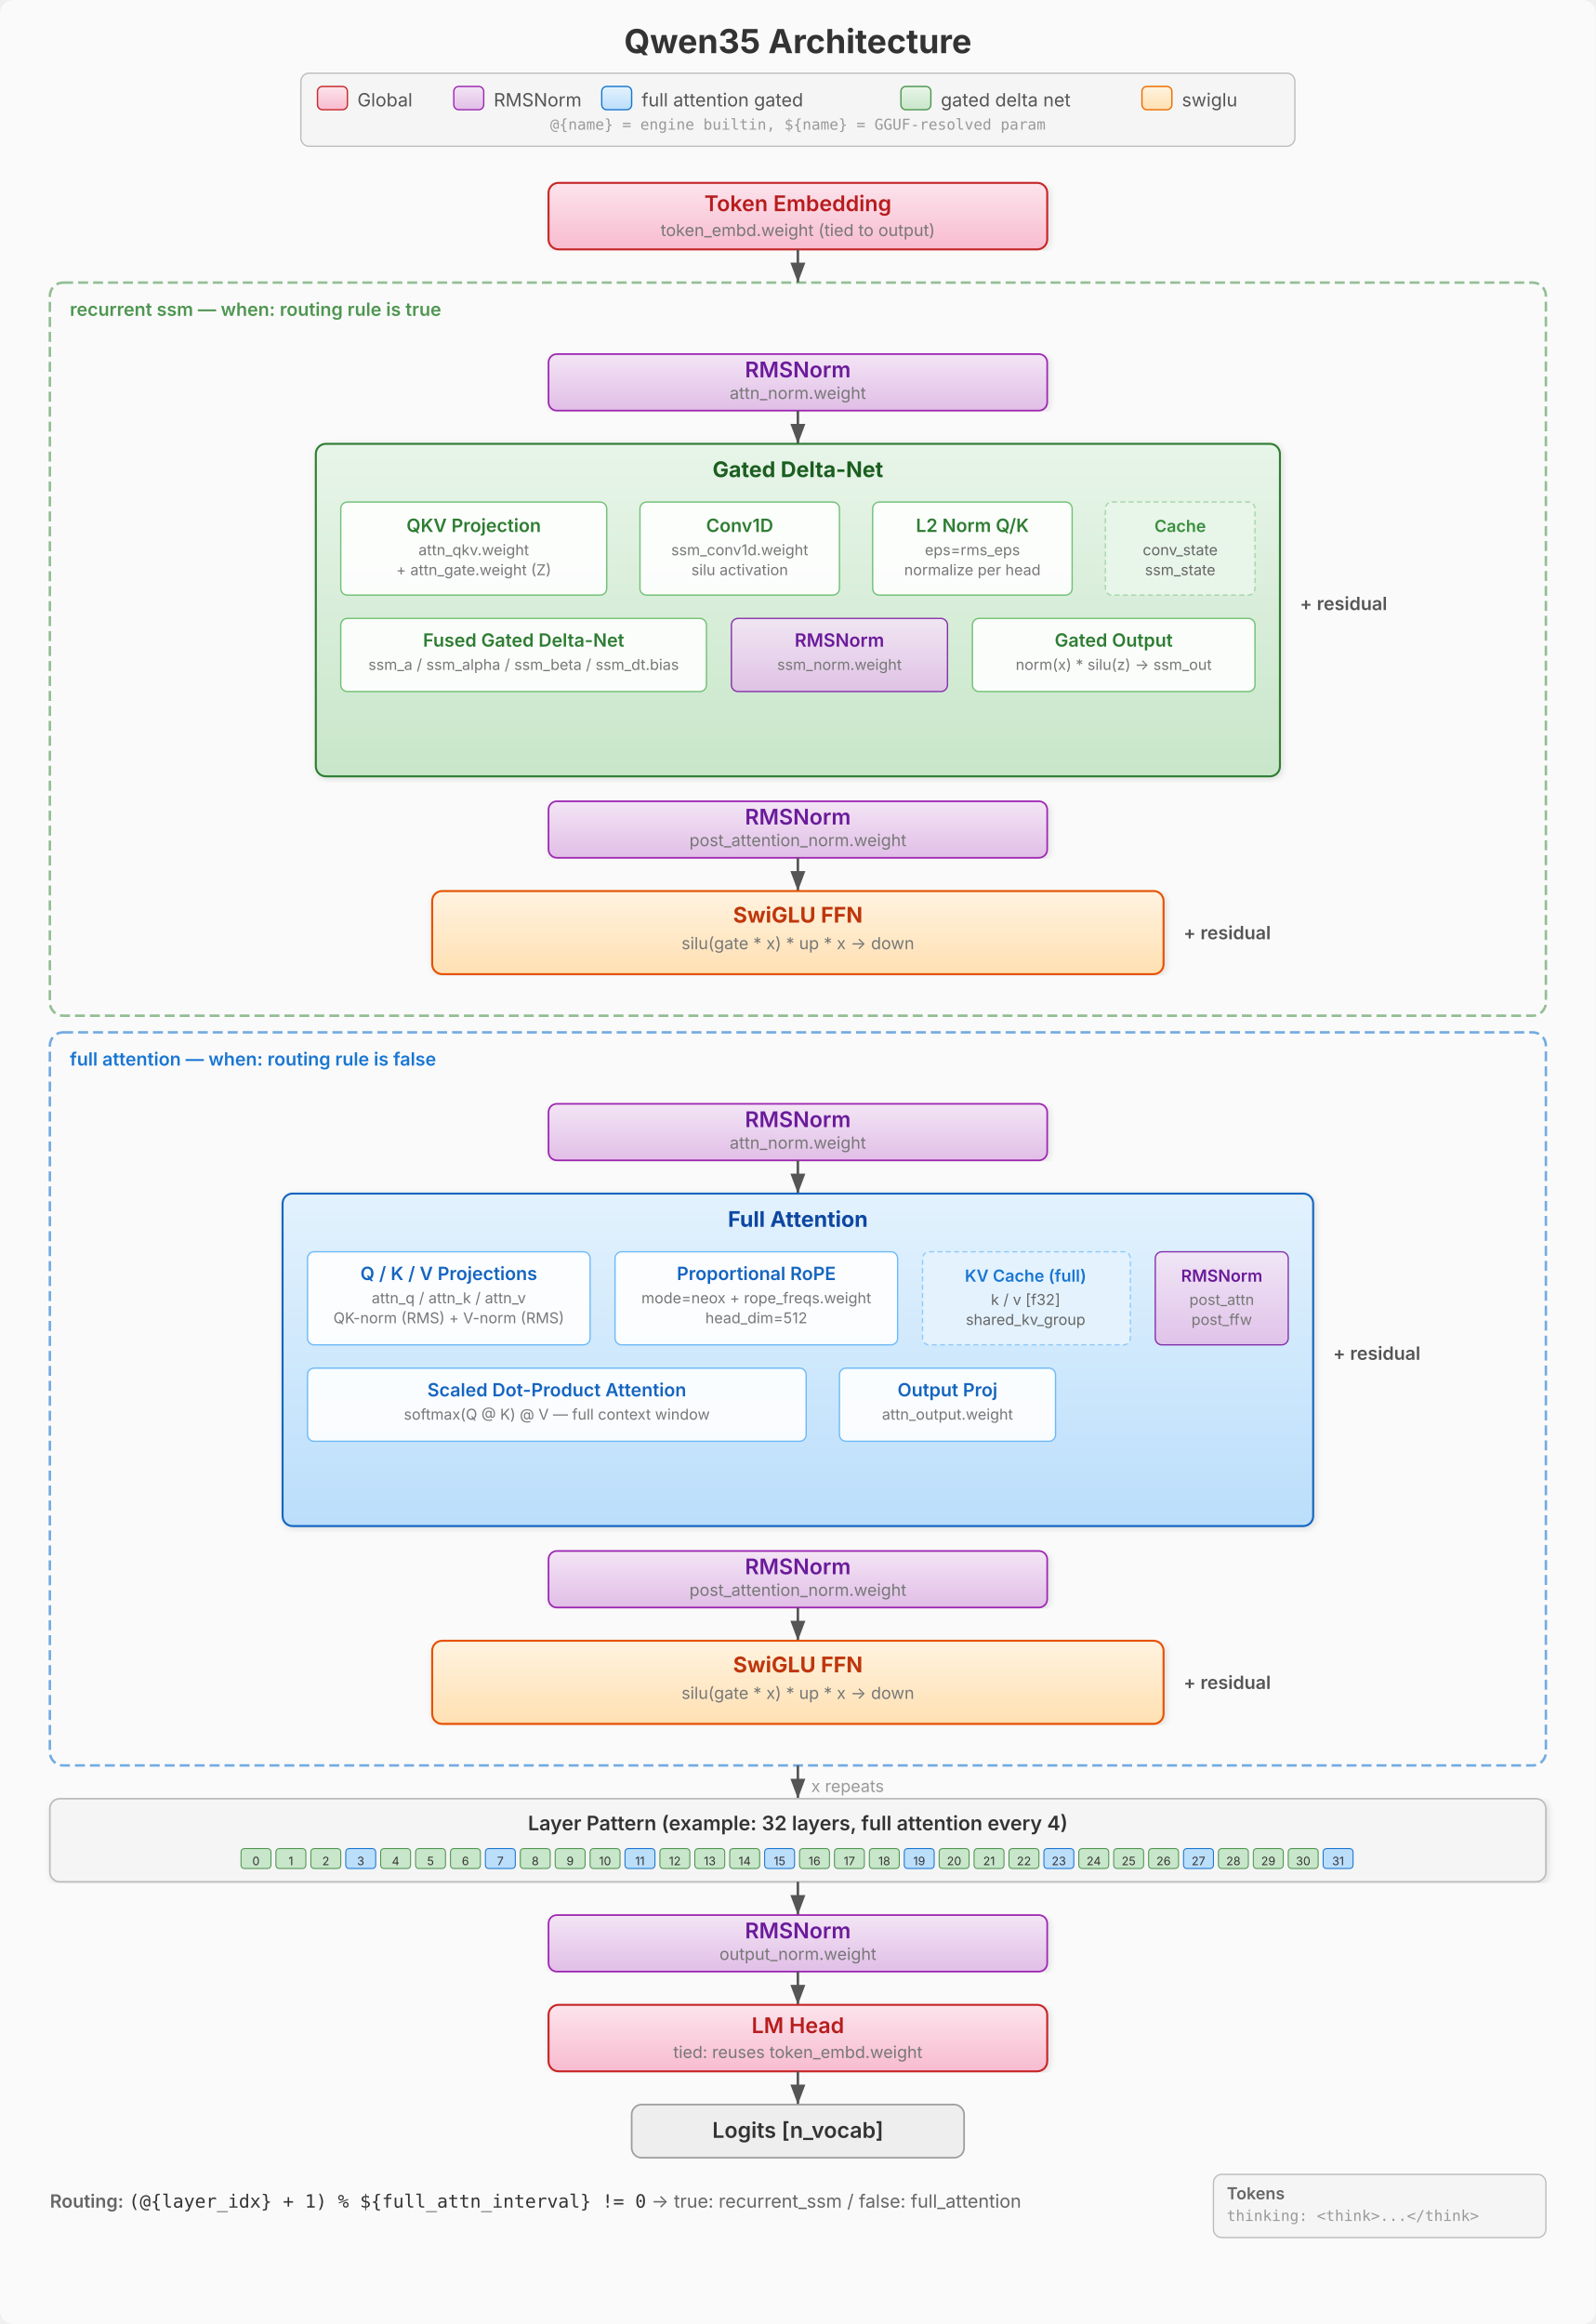
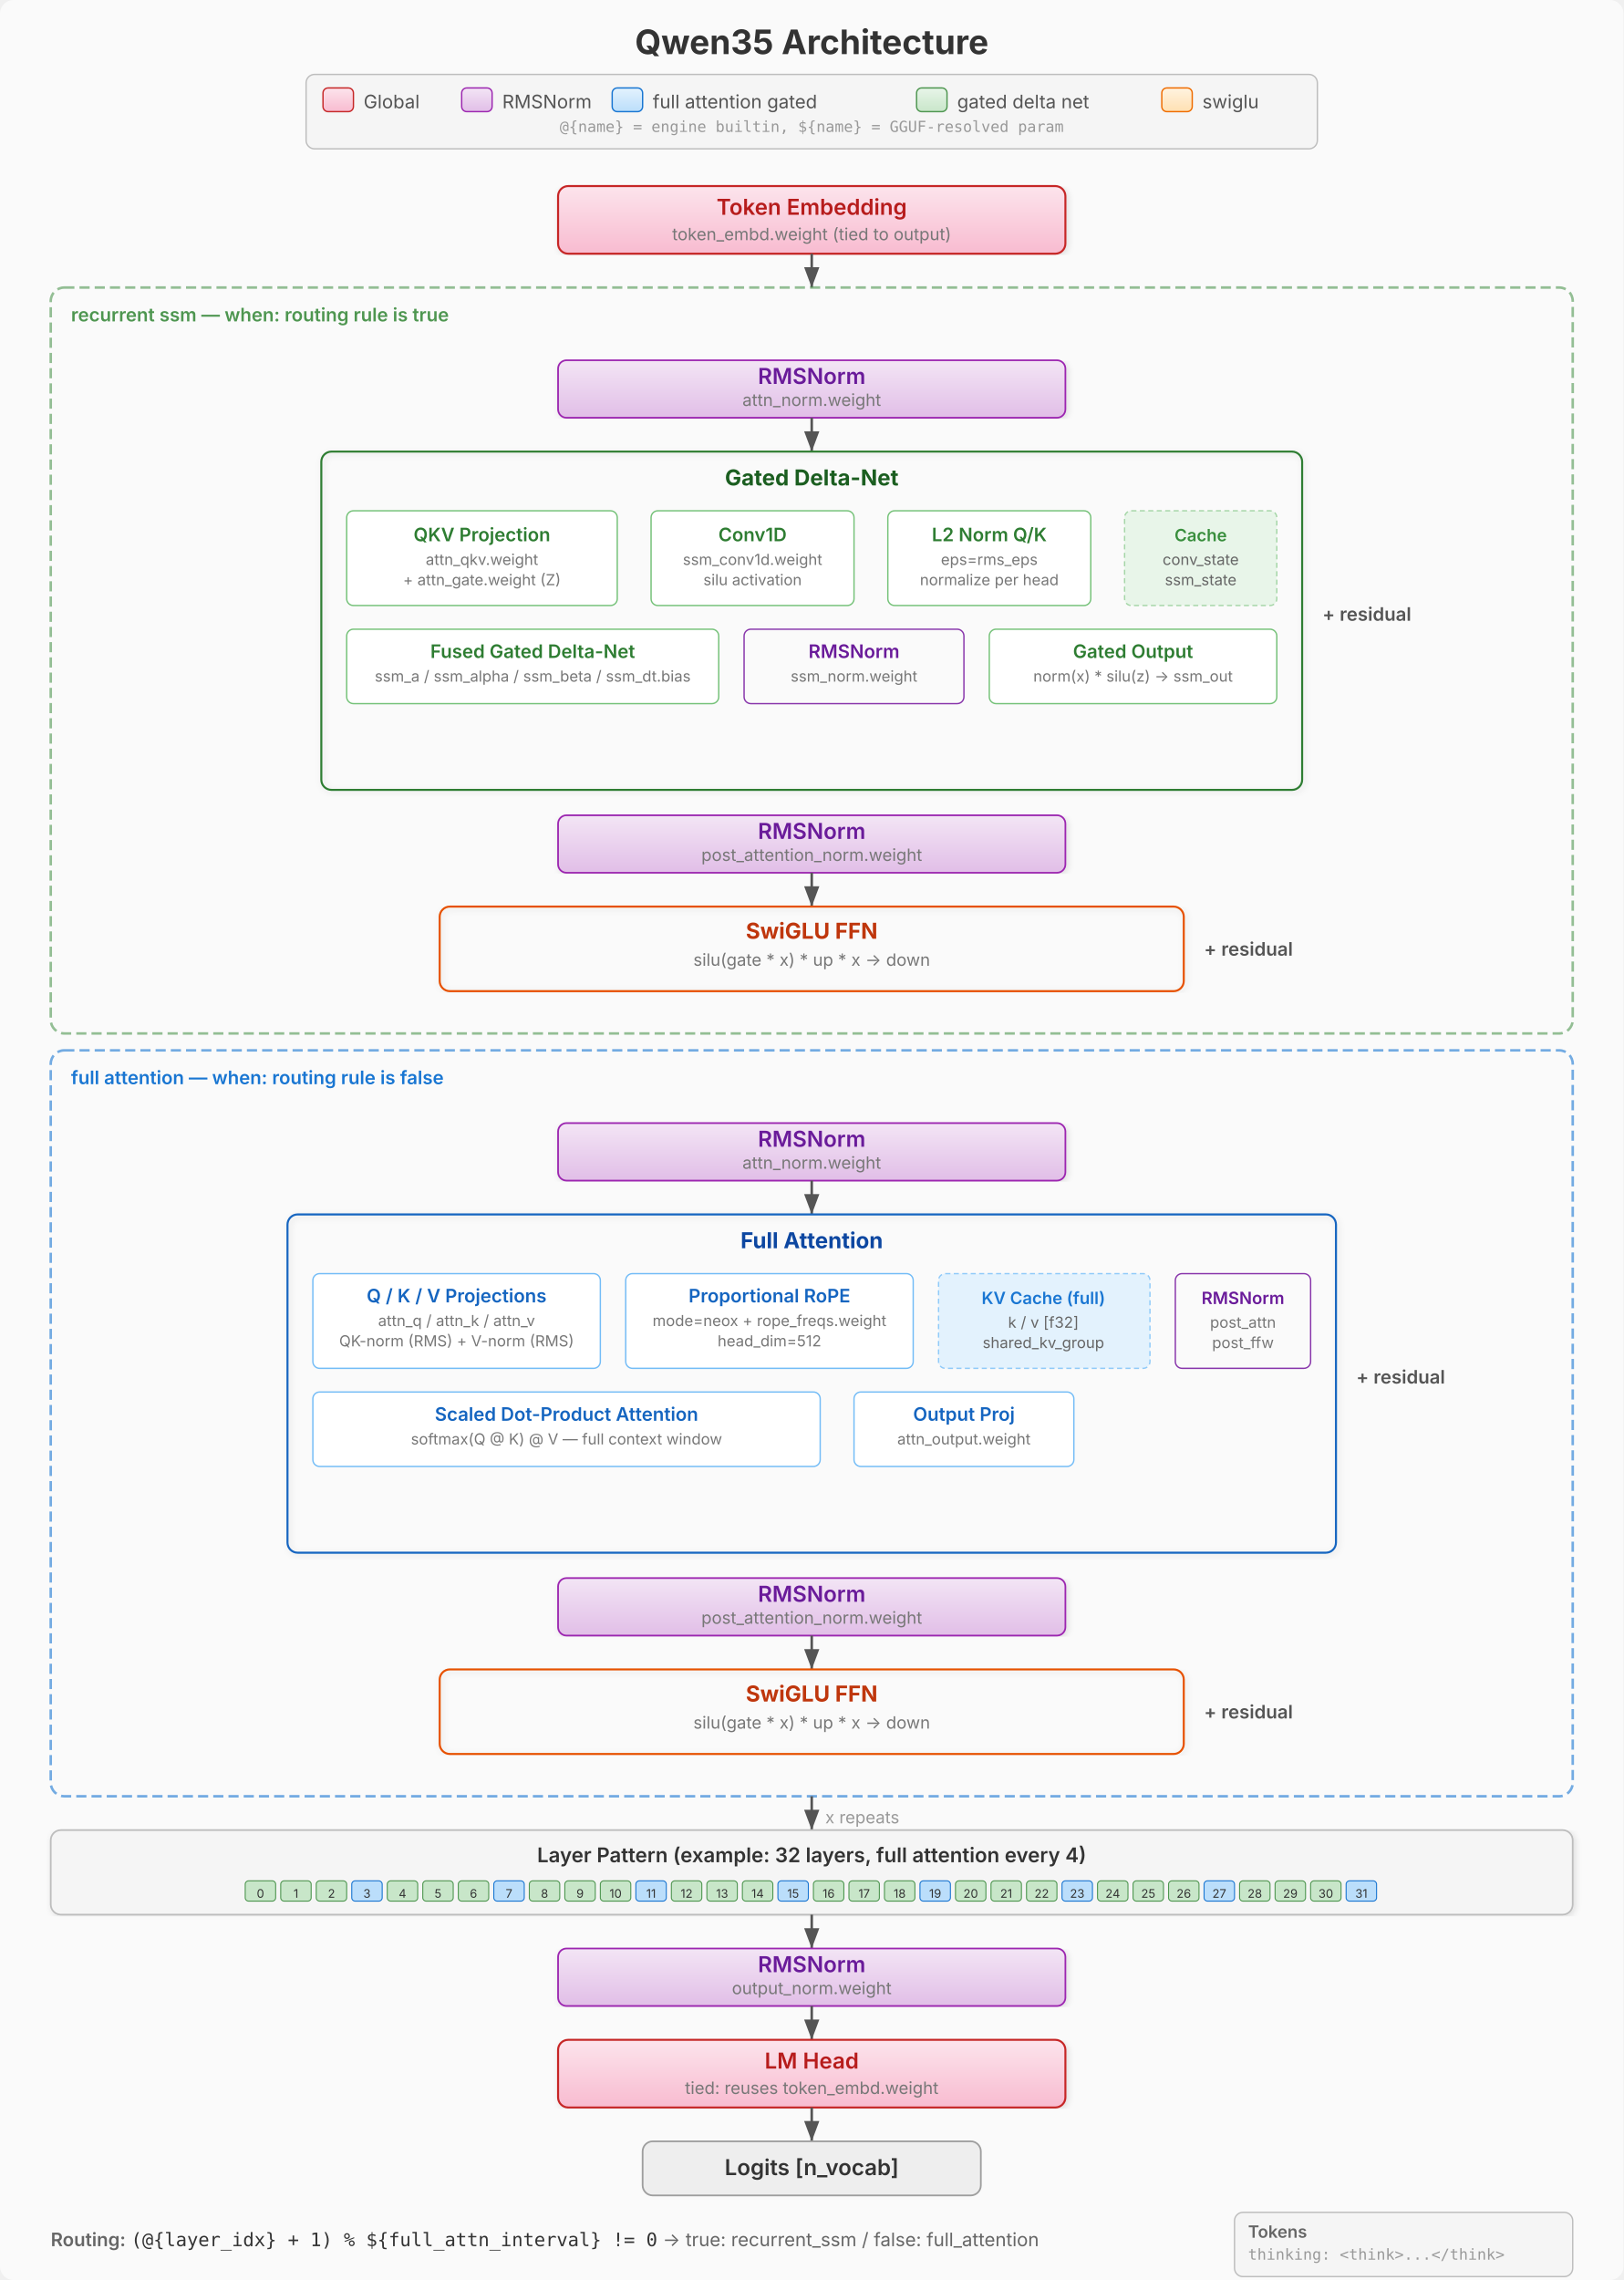
- <svg xmlns="http://www.w3.org/2000/svg" viewBox="0 0 960 1398" font-family="system-ui, -apple-system, sans-serif" font-size="13">
+ <svg xmlns="http://www.w3.org/2000/svg" viewBox="0 0 960 1348" font-family="system-ui, -apple-system, sans-serif" font-size="13">
+   <rect width="960" height="1348" fill="#fafafa" rx="8" />
+   <defs>
+     <linearGradient id="recurrent" x1="0" y1="0" x2="0" y2="1">
+       <stop offset="0%" stop-color="#e8f5e9" />
+       <stop offset="100%" stop-color="#c8e6c9" />
+     </linearGradient>
+     <linearGradient id="full_attention" x1="0" y1="0" x2="0" y2="1">
+       <stop offset="0%" stop-color="#e3f2fd" />
+       <stop offset="100%" stop-color="#bbdefb" />
+     </linearGradient>
+     <linearGradient id="swa" x1="0" y1="0" x2="0" y2="1">
+       <stop offset="0%" stop-color="#e8f5e9" />
+       <stop offset="100%" stop-color="#c8e6c9" />
+     </linearGradient>
+     <linearGradient id="ffn" x1="0" y1="0" x2="0" y2="1">
+       <stop offset="0%" stop-color="#fff3e0" />
+       <stop offset="100%" stop-color="#ffe0b2" />
+     </linearGradient>
+     <linearGradient id="norm" x1="0" y1="0" x2="0" y2="1">
+       <stop offset="0%" stop-color="#f3e5f5" />
+       <stop offset="100%" stop-color="#e1bee7" />
+     </linearGradient>
+     <linearGradient id="global" x1="0" y1="0" x2="0" y2="1">
+       <stop offset="0%" stop-color="#fce4ec" />
+       <stop offset="100%" stop-color="#f8bbd0" />
+     </linearGradient>
+   </defs>
  <defs>
    <marker id="arrow" markerWidth="8" markerHeight="6" refX="8" refY="3" orient="auto">
      <path d="M0,0 L8,3 L0,6" fill="#555555" />
    </marker>
-     <linearGradient id="ssmGrad" x1="0" y1="0" x2="0" y2="1">
-       <stop offset="0%" stop-color="#e8f5e9" />
-       <stop offset="100%" stop-color="#c8e6c9" />
-     </linearGradient>
-     <linearGradient id="attnGrad" x1="0" y1="0" x2="0" y2="1">
-       <stop offset="0%" stop-color="#e3f2fd" />
-       <stop offset="100%" stop-color="#bbdefb" />
-     </linearGradient>
-     <linearGradient id="swaGrad" x1="0" y1="0" x2="0" y2="1">
-       <stop offset="0%" stop-color="#e8f5e9" />
-       <stop offset="100%" stop-color="#c8e6c9" />
-     </linearGradient>
-     <linearGradient id="ffnGrad" x1="0" y1="0" x2="0" y2="1">
-       <stop offset="0%" stop-color="#fff3e0" />
-       <stop offset="100%" stop-color="#ffe0b2" />
-     </linearGradient>
-     <linearGradient id="normGrad" x1="0" y1="0" x2="0" y2="1">
-       <stop offset="0%" stop-color="#f3e5f5" />
-       <stop offset="100%" stop-color="#e1bee7" />
-     </linearGradient>
-     <linearGradient id="globalGrad" x1="0" y1="0" x2="0" y2="1">
-       <stop offset="0%" stop-color="#fce4ec" />
-       <stop offset="100%" stop-color="#f8bbd0" />
-     </linearGradient>
    <filter id="shadow" x="-2%" y="-2%" width="104%" height="104%">
      <feDropShadow dx="1" dy="1" stdDeviation="2" flood-opacity="0.12" />
    </filter>
+   </defs>
+   <defs>
    <g id="block_full_attention">
      <g>
        <rect width="620" height="200" rx="6" fill="url(#attnGrad)" stroke="#1565c0" stroke-width="1.2" filter="url(#shadow)" />
        <text x="310" y="20" text-anchor="middle" font-weight="700" font-size="13" fill="#0d47a1">Full Attention</text>
        <g transform="translate(15, 35)">
          <rect width="170" height="56" rx="4" fill="#fff" stroke="#64b5f6" stroke-width="0.8" opacity="0.9" />
          <text x="85" y="17" text-anchor="middle" font-size="11" font-weight="600" fill="#1565c0">Q / K / V Projections</text>
          <text x="85" y="31" text-anchor="middle" font-size="9" fill="#777">attn_q / attn_k / attn_v</text>
          <text x="85" y="43" text-anchor="middle" font-size="9" fill="#777">QK-norm (RMS) + V-norm (RMS)</text>
        </g>
        <g transform="translate(200, 35)">
          <rect width="170" height="56" rx="4" fill="#fff" stroke="#64b5f6" stroke-width="0.8" opacity="0.9" />
          <text x="85" y="17" text-anchor="middle" font-size="11" font-weight="600" fill="#1565c0">Proportional RoPE</text>
          <text x="85" y="31" text-anchor="middle" font-size="9" fill="#777">mode=neox + rope_freqs.weight</text>
          <text x="85" y="43" text-anchor="middle" font-size="9" fill="#777">head_dim=512</text>
        </g>
        <g transform="translate(15, 105)">
          <rect width="300" height="44" rx="4" fill="#fff" stroke="#64b5f6" stroke-width="0.8" opacity="0.9" />
          <text x="150" y="17" text-anchor="middle" font-size="11" font-weight="600" fill="#1565c0">Scaled Dot-Product Attention</text>
          <text x="150" y="31" text-anchor="middle" font-size="9" fill="#777">softmax(Q @ K) @ V — full context window</text>
        </g>
        <g transform="translate(335, 105)">
          <rect width="130" height="44" rx="4" fill="#fff" stroke="#64b5f6" stroke-width="0.8" opacity="0.9" />
          <text x="65" y="17" text-anchor="middle" font-size="11" font-weight="600" fill="#1565c0">Output Proj</text>
          <text x="65" y="31" text-anchor="middle" font-size="9" fill="#777">attn_output.weight</text>
        </g>
        <g transform="translate(385, 35)">
          <rect width="125" height="56" rx="4" fill="#e3f2fd" stroke="#90caf9" stroke-width="0.8" stroke-dasharray="3,2" />
          <text x="62" y="18" text-anchor="middle" font-size="10" font-weight="600" fill="#1976d2">KV Cache (full)</text>
          <text x="62" y="32" text-anchor="middle" font-size="9" fill="#666">k / v [f32]</text>
          <text x="62" y="44" text-anchor="middle" font-size="9" fill="#666">shared_kv_group</text>
        </g>
        <g transform="translate(525, 35)">
          <rect width="80" height="56" rx="4" fill="url(#normGrad)" stroke="#7b1fa2" stroke-width="0.8" opacity="0.9" />
          <text x="40" y="18" text-anchor="middle" font-size="10" font-weight="600" fill="#6a1b9a">RMSNorm</text>
          <text x="40" y="32" text-anchor="middle" font-size="9" fill="#777">post_attn</text>
          <text x="40" y="44" text-anchor="middle" font-size="9" fill="#777">post_ffw</text>
        </g>
      </g>
    </g>
    <g id="block_recurrent_ssm">
      <g>
        <rect width="580" height="200" rx="6" fill="url(#ssmGrad)" stroke="#2e7d32" stroke-width="1.2" filter="url(#shadow)" />
        <text x="290" y="20" text-anchor="middle" font-weight="700" font-size="13" fill="#1b5e20">Gated Delta-Net</text>
        <g transform="translate(15, 35)">
          <rect width="160" height="56" rx="4" fill="#fff" stroke="#66bb6a" stroke-width="0.8" opacity="0.9" />
          <text x="80" y="18" text-anchor="middle" font-size="11" font-weight="600" fill="#2e7d32">QKV Projection</text>
          <text x="80" y="32" text-anchor="middle" font-size="9" fill="#777">attn_qkv.weight</text>
          <text x="80" y="44" text-anchor="middle" font-size="9" fill="#777">+ attn_gate.weight (Z)</text>
        </g>
        <g transform="translate(195, 35)">
          <rect width="120" height="56" rx="4" fill="#fff" stroke="#66bb6a" stroke-width="0.8" opacity="0.9" />
          <text x="60" y="18" text-anchor="middle" font-size="11" font-weight="600" fill="#2e7d32">Conv1D</text>
          <text x="60" y="32" text-anchor="middle" font-size="9" fill="#777">ssm_conv1d.weight</text>
          <text x="60" y="44" text-anchor="middle" font-size="9" fill="#777">silu activation</text>
        </g>
        <g transform="translate(335, 35)">
          <rect width="120" height="56" rx="4" fill="#fff" stroke="#66bb6a" stroke-width="0.8" opacity="0.9" />
          <text x="60" y="18" text-anchor="middle" font-size="11" font-weight="600" fill="#2e7d32">L2 Norm Q/K</text>
          <text x="60" y="32" text-anchor="middle" font-size="9" fill="#777">eps=rms_eps</text>
          <text x="60" y="44" text-anchor="middle" font-size="9" fill="#777">normalize per head</text>
        </g>
        <g transform="translate(15, 105)">
          <rect width="220" height="44" rx="4" fill="#fff" stroke="#66bb6a" stroke-width="0.8" opacity="0.9" />
          <text x="110" y="17" text-anchor="middle" font-size="11" font-weight="600" fill="#2e7d32">Fused Gated Delta-Net</text>
          <text x="110" y="31" text-anchor="middle" font-size="9" fill="#777">ssm_a / ssm_alpha / ssm_beta / ssm_dt.bias</text>
        </g>
        <g transform="translate(250, 105)">
          <rect width="130" height="44" rx="4" fill="url(#normGrad)" stroke="#7b1fa2" stroke-width="0.8" opacity="0.9" />
          <text x="65" y="17" text-anchor="middle" font-size="11" font-weight="600" fill="#6a1b9a">RMSNorm</text>
          <text x="65" y="31" text-anchor="middle" font-size="9" fill="#777">ssm_norm.weight</text>
        </g>
        <g transform="translate(395, 105)">
          <rect width="170" height="44" rx="4" fill="#fff" stroke="#66bb6a" stroke-width="0.8" opacity="0.9" />
          <text x="85" y="17" text-anchor="middle" font-size="11" font-weight="600" fill="#2e7d32">Gated Output</text>
          <text x="85" y="31" text-anchor="middle" font-size="9" fill="#777">norm(x) * silu(z) -&gt; ssm_out</text>
        </g>
        <g transform="translate(475, 35)">
          <rect width="90" height="56" rx="4" fill="#e8f5e9" stroke="#a5d6a7" stroke-width="0.8" stroke-dasharray="3,2" />
          <text x="45" y="18" text-anchor="middle" font-size="10" font-weight="600" fill="#388e3c">Cache</text>
          <text x="45" y="32" text-anchor="middle" font-size="9" fill="#666">conv_state</text>
          <text x="45" y="44" text-anchor="middle" font-size="9" fill="#666">ssm_state</text>
        </g>
      </g>
    </g>
    <g id="block_swiglu">
      <g>
        <rect width="440" height="50" rx="6" fill="url(#ffnGrad)" stroke="#e65100" stroke-width="1.2" filter="url(#shadow)" />
        <text x="220" y="19" text-anchor="middle" font-weight="700" font-size="13" fill="#bf360c">SwiGLU FFN</text>
        <text x="220" y="35" text-anchor="middle" font-size="10" fill="#777">silu(gate * x) * up * x -&gt; down</text>
      </g>
    </g>
  </defs>
-   <rect width="960" height="1398" fill="#fafafa" rx="8" />
  <text x="480" y="32" text-anchor="middle" font-size="20" font-weight="bold" fill="#333333">Qwen35 Architecture</text>
  <rect x="181" y="44" width="598" height="44" rx="5" fill="#f5f5f5" stroke="#bdbdbd" stroke-width="0.8" />
  <g transform="translate(191, 52)">
-     <rect x="0" width="18" height="14" rx="3" fill="url(#globalGrad)" stroke="#C62828" stroke-width="0.8" />
+     <rect x="0" width="18" height="14" rx="3" fill="url(#global)" stroke="#C62828" stroke-width="0.8" />
    <text x="24" y="12" font-size="11" fill="#555555">Global</text>
-     <rect x="82" width="18" height="14" rx="3" fill="url(#normGrad)" stroke="#9C27B0" stroke-width="0.8" />
+     <rect x="82" width="18" height="14" rx="3" fill="url(#norm)" stroke="#9C27B0" stroke-width="0.8" />
    <text x="106" y="12" font-size="11" fill="#555555">RMSNorm</text>
-     <rect x="171" width="18" height="14" rx="3" fill="url(#attnGrad)" stroke="#1976D2" stroke-width="0.8" />
+     <rect x="171" width="18" height="14" rx="3" fill="url(#full_attention)" stroke="#1976D2" stroke-width="0.8" />
    <text x="195" y="12" font-size="11" fill="#555555">full attention gated</text>
-     <rect x="351" width="18" height="14" rx="3" fill="url(#ssmGrad)" stroke="#4E9650" stroke-width="0.8" />
+     <rect x="351" width="18" height="14" rx="3" fill="url(#recurrent)" stroke="#4E9650" stroke-width="0.8" />
    <text x="375" y="12" font-size="11" fill="#555555">gated delta net</text>
-     <rect x="496" width="18" height="14" rx="3" fill="url(#ffnGrad)" stroke="#EF6C00" stroke-width="0.8" />
+     <rect x="496" width="18" height="14" rx="3" fill="url(#ffn)" stroke="#EF6C00" stroke-width="0.8" />
    <text x="520" y="12" font-size="11" fill="#555555">swiglu</text>
  </g>
  <text x="480" y="78" text-anchor="middle" font-size="9" fill="#999999" font-family="monospace">@{name} = engine builtin, ${name} = GGUF-resolved param</text>
  <g transform="translate(330, 110)">
-     <rect width="300" height="40" rx="6" fill="url(#globalGrad)" stroke="#C62828" stroke-width="1.2" filter="url(#shadow)" />
+     <rect width="300" height="40" rx="6" fill="url(#global)" stroke="#C62828" stroke-width="1.2" filter="url(#shadow)" />
    <text x="150" y="17" text-anchor="middle" font-weight="600" fill="#b71c1c">Token Embedding</text>
    <text x="150" y="32" text-anchor="middle" font-size="10" fill="#777777">token_embd.weight (tied to output)</text>
  </g>
  <line x1="480" y1="150" x2="480" y2="170" stroke="#555555" stroke-width="1.5" marker-end="url(#arrow)" />
  <rect x="30" y="170" width="900" height="441" rx="8" fill="none" stroke="#4E9650" stroke-width="1.5" stroke-dasharray="6,3" opacity="0.6" />
  <text x="42" y="190" font-size="11" font-weight="600" fill="#4E9650">recurrent ssm — when: routing rule is true</text>
  <g transform="translate(330, 213)">
-     <rect width="300" height="34" rx="5" fill="url(#normGrad)" stroke="#9C27B0" stroke-width="1" filter="url(#shadow)" />
+     <rect width="300" height="34" rx="5" fill="url(#norm)" stroke="#9C27B0" stroke-width="1" filter="url(#shadow)" />
    <text x="150" y="14" text-anchor="middle" font-weight="600" fill="#6a1b9a">RMSNorm</text>
    <text x="150" y="27" text-anchor="middle" font-size="10" fill="#777777">attn_norm.weight</text>
  </g>
  <line x1="480" y1="247" x2="480" y2="267" stroke="#555555" stroke-width="1.5" marker-end="url(#arrow)" />
  <use href="#block_recurrent_ssm" transform="translate(190, 267)" />
  <text x="782" y="367" font-size="11" fill="#555555" font-weight="600">+ residual</text>
  <g transform="translate(330, 482)">
-     <rect width="300" height="34" rx="5" fill="url(#normGrad)" stroke="#9C27B0" stroke-width="1" filter="url(#shadow)" />
+     <rect width="300" height="34" rx="5" fill="url(#norm)" stroke="#9C27B0" stroke-width="1" filter="url(#shadow)" />
    <text x="150" y="14" text-anchor="middle" font-weight="600" fill="#6a1b9a">RMSNorm</text>
    <text x="150" y="27" text-anchor="middle" font-size="10" fill="#777777">post_attention_norm.weight</text>
  </g>
  <line x1="480" y1="516" x2="480" y2="536" stroke="#555555" stroke-width="1.5" marker-end="url(#arrow)" />
  <use href="#block_swiglu" transform="translate(260, 536)" />
  <text x="712" y="565" font-size="11" fill="#555555" font-weight="600">+ residual</text>
  <rect x="30" y="621" width="900" height="441" rx="8" fill="none" stroke="#1976D2" stroke-width="1.5" stroke-dasharray="6,3" opacity="0.6" />
  <text x="42" y="641" font-size="11" font-weight="600" fill="#1976D2">full attention — when: routing rule is false</text>
  <g transform="translate(330, 664)">
-     <rect width="300" height="34" rx="5" fill="url(#normGrad)" stroke="#9C27B0" stroke-width="1" filter="url(#shadow)" />
+     <rect width="300" height="34" rx="5" fill="url(#norm)" stroke="#9C27B0" stroke-width="1" filter="url(#shadow)" />
    <text x="150" y="14" text-anchor="middle" font-weight="600" fill="#6a1b9a">RMSNorm</text>
    <text x="150" y="27" text-anchor="middle" font-size="10" fill="#777777">attn_norm.weight</text>
  </g>
  <line x1="480" y1="698" x2="480" y2="718" stroke="#555555" stroke-width="1.5" marker-end="url(#arrow)" />
  <use href="#block_full_attention" transform="translate(170, 718)" />
  <text x="802" y="818" font-size="11" fill="#555555" font-weight="600">+ residual</text>
  <g transform="translate(330, 933)">
-     <rect width="300" height="34" rx="5" fill="url(#normGrad)" stroke="#9C27B0" stroke-width="1" filter="url(#shadow)" />
+     <rect width="300" height="34" rx="5" fill="url(#norm)" stroke="#9C27B0" stroke-width="1" filter="url(#shadow)" />
    <text x="150" y="14" text-anchor="middle" font-weight="600" fill="#6a1b9a">RMSNorm</text>
    <text x="150" y="27" text-anchor="middle" font-size="10" fill="#777777">post_attention_norm.weight</text>
  </g>
  <line x1="480" y1="967" x2="480" y2="987" stroke="#555555" stroke-width="1.5" marker-end="url(#arrow)" />
  <use href="#block_swiglu" transform="translate(260, 987)" />
  <text x="712" y="1016" font-size="11" fill="#555555" font-weight="600">+ residual</text>
  <line x1="480" y1="1062" x2="480" y2="1082" stroke="#555555" stroke-width="1.5" marker-end="url(#arrow)" />
  <text x="488" y="1078" font-size="10" fill="#999999">x repeats</text>
  <g transform="translate(30, 1082)">
    <rect width="900" height="50" rx="6" fill="#f5f5f5" stroke="#bdbdbd" stroke-width="1" filter="url(#shadow)" />
    <text x="450" y="19" text-anchor="middle" font-size="12" font-weight="600" fill="#333333">Layer Pattern (example: 32 layers, full attention every 4)</text>
    <g transform="translate(115, 30)">
      <rect x="0" width="18" height="12" rx="2" fill="#c8e6c9" stroke="#4E9650" stroke-width="0.6" />
      <text x="9" y="10" text-anchor="middle" font-size="7" fill="#333333">0</text>
      <rect x="21" width="18" height="12" rx="2" fill="#c8e6c9" stroke="#4E9650" stroke-width="0.6" />
      <text x="30" y="10" text-anchor="middle" font-size="7" fill="#333333">1</text>
      <rect x="42" width="18" height="12" rx="2" fill="#c8e6c9" stroke="#4E9650" stroke-width="0.6" />
      <text x="51" y="10" text-anchor="middle" font-size="7" fill="#333333">2</text>
      <rect x="63" width="18" height="12" rx="2" fill="#bbdefb" stroke="#1976D2" stroke-width="0.6" />
      <text x="72" y="10" text-anchor="middle" font-size="7" fill="#333333">3</text>
      <rect x="84" width="18" height="12" rx="2" fill="#c8e6c9" stroke="#4E9650" stroke-width="0.6" />
      <text x="93" y="10" text-anchor="middle" font-size="7" fill="#333333">4</text>
      <rect x="105" width="18" height="12" rx="2" fill="#c8e6c9" stroke="#4E9650" stroke-width="0.6" />
      <text x="114" y="10" text-anchor="middle" font-size="7" fill="#333333">5</text>
      <rect x="126" width="18" height="12" rx="2" fill="#c8e6c9" stroke="#4E9650" stroke-width="0.6" />
      <text x="135" y="10" text-anchor="middle" font-size="7" fill="#333333">6</text>
      <rect x="147" width="18" height="12" rx="2" fill="#bbdefb" stroke="#1976D2" stroke-width="0.6" />
      <text x="156" y="10" text-anchor="middle" font-size="7" fill="#333333">7</text>
      <rect x="168" width="18" height="12" rx="2" fill="#c8e6c9" stroke="#4E9650" stroke-width="0.6" />
      <text x="177" y="10" text-anchor="middle" font-size="7" fill="#333333">8</text>
      <rect x="189" width="18" height="12" rx="2" fill="#c8e6c9" stroke="#4E9650" stroke-width="0.6" />
      <text x="198" y="10" text-anchor="middle" font-size="7" fill="#333333">9</text>
      <rect x="210" width="18" height="12" rx="2" fill="#c8e6c9" stroke="#4E9650" stroke-width="0.6" />
      <text x="219" y="10" text-anchor="middle" font-size="7" fill="#333333">10</text>
      <rect x="231" width="18" height="12" rx="2" fill="#bbdefb" stroke="#1976D2" stroke-width="0.6" />
      <text x="240" y="10" text-anchor="middle" font-size="7" fill="#333333">11</text>
      <rect x="252" width="18" height="12" rx="2" fill="#c8e6c9" stroke="#4E9650" stroke-width="0.6" />
      <text x="261" y="10" text-anchor="middle" font-size="7" fill="#333333">12</text>
      <rect x="273" width="18" height="12" rx="2" fill="#c8e6c9" stroke="#4E9650" stroke-width="0.6" />
      <text x="282" y="10" text-anchor="middle" font-size="7" fill="#333333">13</text>
      <rect x="294" width="18" height="12" rx="2" fill="#c8e6c9" stroke="#4E9650" stroke-width="0.6" />
      <text x="303" y="10" text-anchor="middle" font-size="7" fill="#333333">14</text>
      <rect x="315" width="18" height="12" rx="2" fill="#bbdefb" stroke="#1976D2" stroke-width="0.6" />
      <text x="324" y="10" text-anchor="middle" font-size="7" fill="#333333">15</text>
      <rect x="336" width="18" height="12" rx="2" fill="#c8e6c9" stroke="#4E9650" stroke-width="0.6" />
      <text x="345" y="10" text-anchor="middle" font-size="7" fill="#333333">16</text>
      <rect x="357" width="18" height="12" rx="2" fill="#c8e6c9" stroke="#4E9650" stroke-width="0.6" />
      <text x="366" y="10" text-anchor="middle" font-size="7" fill="#333333">17</text>
      <rect x="378" width="18" height="12" rx="2" fill="#c8e6c9" stroke="#4E9650" stroke-width="0.6" />
      <text x="387" y="10" text-anchor="middle" font-size="7" fill="#333333">18</text>
      <rect x="399" width="18" height="12" rx="2" fill="#bbdefb" stroke="#1976D2" stroke-width="0.6" />
      <text x="408" y="10" text-anchor="middle" font-size="7" fill="#333333">19</text>
      <rect x="420" width="18" height="12" rx="2" fill="#c8e6c9" stroke="#4E9650" stroke-width="0.6" />
      <text x="429" y="10" text-anchor="middle" font-size="7" fill="#333333">20</text>
      <rect x="441" width="18" height="12" rx="2" fill="#c8e6c9" stroke="#4E9650" stroke-width="0.6" />
      <text x="450" y="10" text-anchor="middle" font-size="7" fill="#333333">21</text>
      <rect x="462" width="18" height="12" rx="2" fill="#c8e6c9" stroke="#4E9650" stroke-width="0.6" />
      <text x="471" y="10" text-anchor="middle" font-size="7" fill="#333333">22</text>
      <rect x="483" width="18" height="12" rx="2" fill="#bbdefb" stroke="#1976D2" stroke-width="0.6" />
      <text x="492" y="10" text-anchor="middle" font-size="7" fill="#333333">23</text>
      <rect x="504" width="18" height="12" rx="2" fill="#c8e6c9" stroke="#4E9650" stroke-width="0.6" />
      <text x="513" y="10" text-anchor="middle" font-size="7" fill="#333333">24</text>
      <rect x="525" width="18" height="12" rx="2" fill="#c8e6c9" stroke="#4E9650" stroke-width="0.6" />
      <text x="534" y="10" text-anchor="middle" font-size="7" fill="#333333">25</text>
      <rect x="546" width="18" height="12" rx="2" fill="#c8e6c9" stroke="#4E9650" stroke-width="0.6" />
      <text x="555" y="10" text-anchor="middle" font-size="7" fill="#333333">26</text>
      <rect x="567" width="18" height="12" rx="2" fill="#bbdefb" stroke="#1976D2" stroke-width="0.6" />
      <text x="576" y="10" text-anchor="middle" font-size="7" fill="#333333">27</text>
      <rect x="588" width="18" height="12" rx="2" fill="#c8e6c9" stroke="#4E9650" stroke-width="0.6" />
      <text x="597" y="10" text-anchor="middle" font-size="7" fill="#333333">28</text>
      <rect x="609" width="18" height="12" rx="2" fill="#c8e6c9" stroke="#4E9650" stroke-width="0.6" />
      <text x="618" y="10" text-anchor="middle" font-size="7" fill="#333333">29</text>
      <rect x="630" width="18" height="12" rx="2" fill="#c8e6c9" stroke="#4E9650" stroke-width="0.6" />
      <text x="639" y="10" text-anchor="middle" font-size="7" fill="#333333">30</text>
      <rect x="651" width="18" height="12" rx="2" fill="#bbdefb" stroke="#1976D2" stroke-width="0.6" />
      <text x="660" y="10" text-anchor="middle" font-size="7" fill="#333333">31</text>
    </g>
  </g>
  <line x1="480" y1="1132" x2="480" y2="1152" stroke="#555555" stroke-width="1.5" marker-end="url(#arrow)" />
  <g transform="translate(330, 1152)">
-     <rect width="300" height="34" rx="5" fill="url(#normGrad)" stroke="#9C27B0" stroke-width="1" filter="url(#shadow)" />
+     <rect width="300" height="34" rx="5" fill="url(#norm)" stroke="#9C27B0" stroke-width="1" filter="url(#shadow)" />
    <text x="150" y="14" text-anchor="middle" font-weight="600" fill="#6a1b9a">RMSNorm</text>
    <text x="150" y="27" text-anchor="middle" font-size="10" fill="#777777">output_norm.weight</text>
  </g>
  <line x1="480" y1="1186" x2="480" y2="1206" stroke="#555555" stroke-width="1.5" marker-end="url(#arrow)" />
  <g transform="translate(330, 1206)">
-     <rect width="300" height="40" rx="6" fill="url(#globalGrad)" stroke="#C62828" stroke-width="1.2" filter="url(#shadow)" />
+     <rect width="300" height="40" rx="6" fill="url(#global)" stroke="#C62828" stroke-width="1.2" filter="url(#shadow)" />
    <text x="150" y="17" text-anchor="middle" font-weight="600" fill="#b71c1c">LM Head</text>
    <text x="150" y="32" text-anchor="middle" font-size="10" fill="#777777">tied: reuses token_embd.weight</text>
  </g>
  <line x1="480" y1="1246" x2="480" y2="1266" stroke="#555555" stroke-width="1.5" marker-end="url(#arrow)" />
  <g transform="translate(380, 1266)">
    <rect width="200" height="32" rx="6" fill="#eeeeee" stroke="#9e9e9e" stroke-width="1" />
    <text x="100" y="20" text-anchor="middle" font-weight="600" fill="#333333">Logits [n_vocab]</text>
  </g>
  <text x="30" y="1328" font-size="11" fill="#666666">
    <tspan font-weight="600">Routing:</tspan>
    <tspan font-family="monospace" fill="#333333">(@{layer_idx} + 1) % ${full_attn_interval} != 0</tspan> -&gt; true: recurrent_ssm / false: full_attention</text>
  <rect x="730" y="1308" width="200" height="38" rx="5" fill="#f5f5f5" stroke="#bdbdbd" stroke-width="0.8" />
  <text x="738" y="1323" font-size="10" font-weight="600" fill="#666666">Tokens</text>
  <text x="738" y="1336" font-size="9" fill="#999999" font-family="monospace">thinking: &lt;think&gt;...&lt;/think&gt;</text>
</svg>
